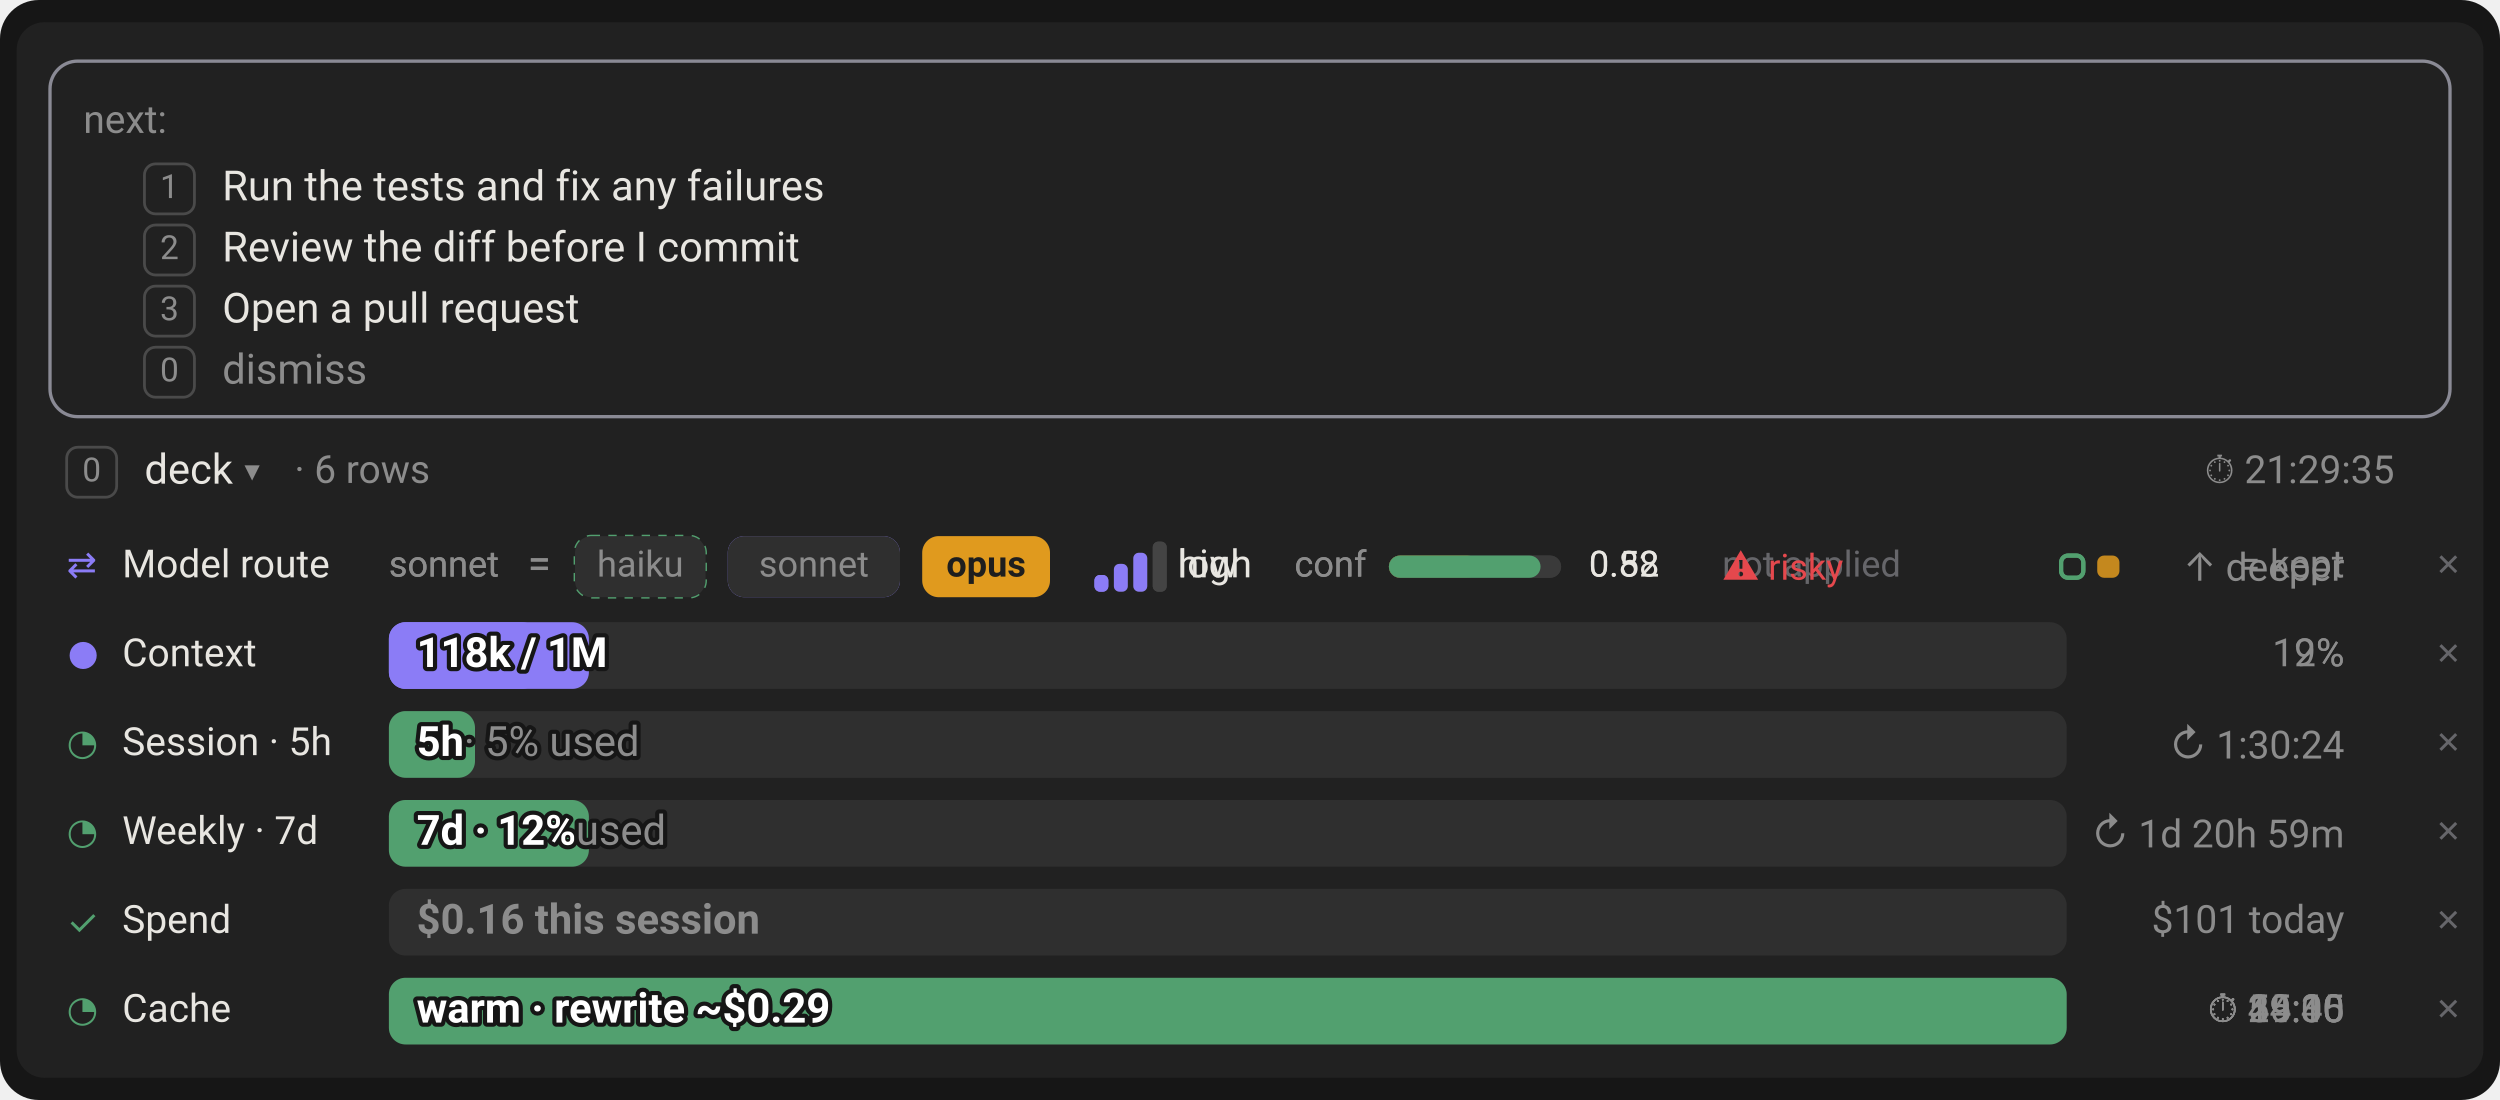
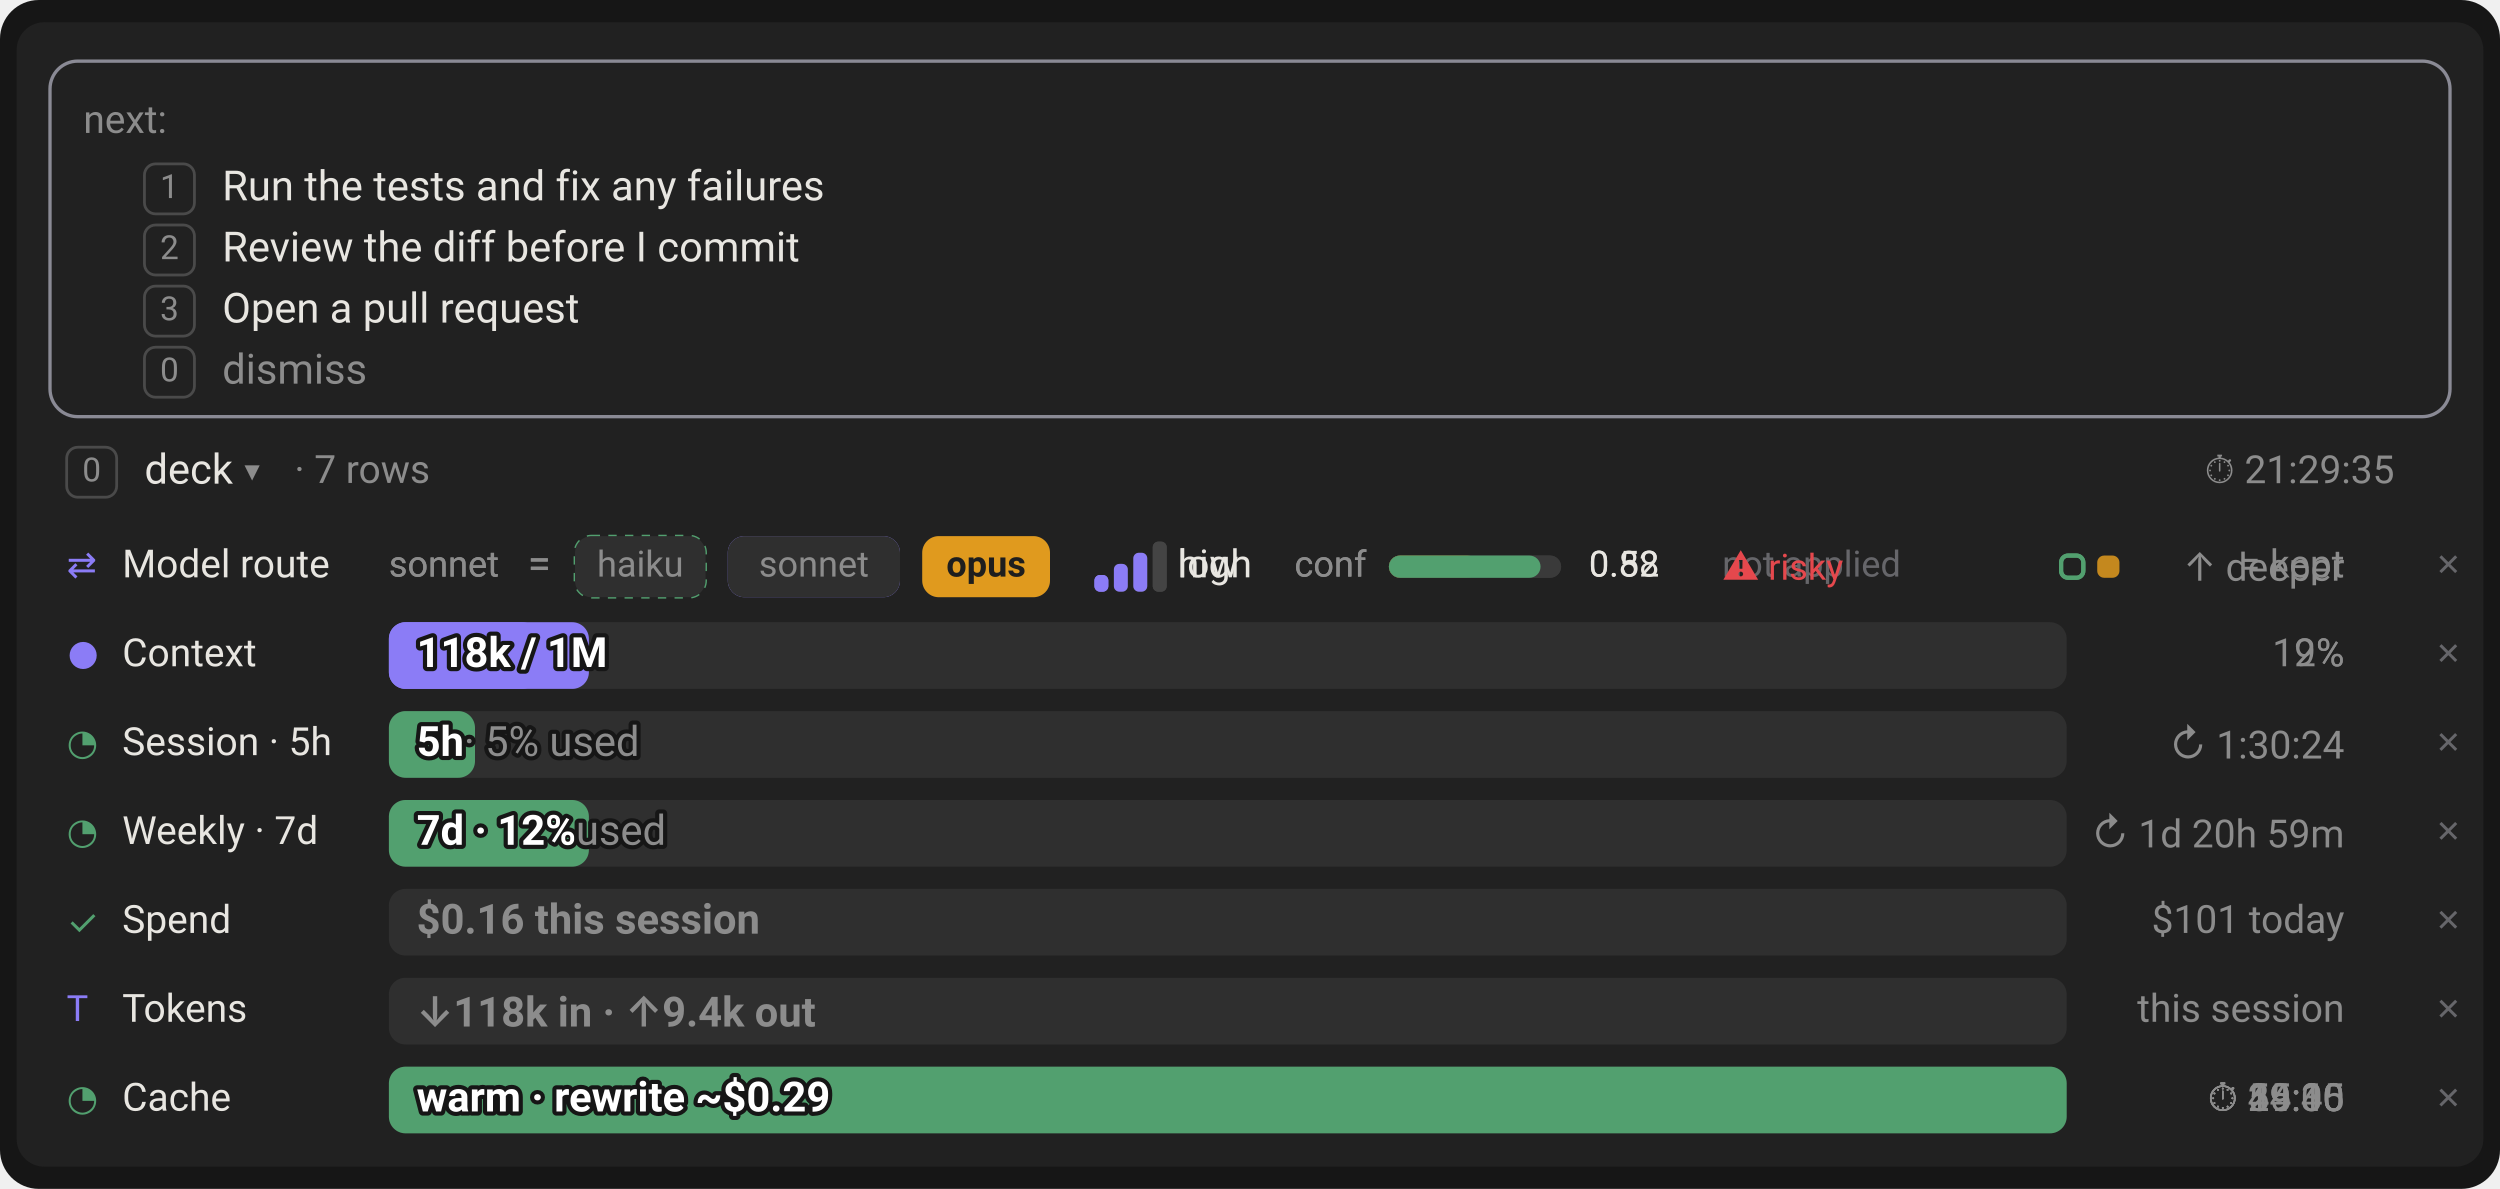
- <svg xmlns="http://www.w3.org/2000/svg" viewBox="0 0 900 396" width="900" height="396" role="img" aria-label="Animation: the cockpit panel in Claude Code Desktop. A box of three suggested next prompts sits above Deck. Deck shows the Jev model route with its effort and confidence, the context window, the 5-hour and 7-day limits, session spend, and a prompt-cache bar that drains while the route row changes from a low-effort sonnet decision to a high-effort opus one.">
+ <svg xmlns="http://www.w3.org/2000/svg" viewBox="0 0 900 428" width="900" height="428" role="img" aria-label="Animation: the cockpit panel in Claude Code Desktop. A box of three suggested next prompts sits above Deck. Deck shows the Jev model route with its effort and confidence, the context window, the 5-hour and 7-day limits, session spend, tokens in and out, and a prompt-cache bar that drains while the route row changes from a low-effort sonnet decision to a high-effort opus one.">
  <style>
text{font:15px ui-sans-serif,system-ui,-apple-system,"Segoe UI",Roboto,sans-serif;dominant-baseline:middle}
.panel0{animation:kpanel0 14s linear infinite}@keyframes kpanel0{0%,50.00%{opacity:1}50.01%,100%{opacity:0}}
.panel1{animation:kpanel1 14s linear infinite}@keyframes kpanel1{0%,50.00%{opacity:0}50.01%,100%{opacity:1}}
- .dr-panel{transform-origin:140px 364px;animation:dr-panel 14s linear infinite}@keyframes dr-panel{0%{transform:scaleX(1)}100%{transform:scaleX(.3)}}
+ .dr-panel{transform-origin:140px 396px;animation:dr-panel 14s linear infinite}@keyframes dr-panel{0%{transform:scaleX(1)}100%{transform:scaleX(.3)}}
.panel2{animation:kpanel2 14s linear infinite}@keyframes kpanel2{0%,25.00%{opacity:1}25.01%,100%{opacity:0}}
.panel3{animation:kpanel3 14s linear infinite}@keyframes kpanel3{0%,25.00%{opacity:0}25.01%,50.00%{opacity:1}50.01%,100%{opacity:0}}
.panel4{animation:kpanel4 14s linear infinite}@keyframes kpanel4{0%,50.00%{opacity:0}50.01%,75.00%{opacity:1}75.01%,100%{opacity:0}}
.panel5{animation:kpanel5 14s linear infinite}@keyframes kpanel5{0%,75.00%{opacity:0}75.01%,100%{opacity:1}}
.panel6{animation:kpanel6 14s linear infinite}@keyframes kpanel6{0%,50.00%{opacity:1}50.01%,100%{opacity:0}}
.panel7{animation:kpanel7 14s linear infinite}@keyframes kpanel7{0%,50.00%{opacity:0}50.01%,100%{opacity:1}}
@media (prefers-reduced-motion:reduce){.ph{animation:none;opacity:0}.last{opacity:1}.drain{animation:none;transform:scaleX(.1)}.still{animation:none}}
</style>
-   <rect width="900" height="396" rx="14" fill="#161616" />
-   <rect x="6" y="8" width="888" height="380" rx="10" fill="#212121" />
+   <rect width="900" height="428" rx="14" fill="#161616" />
+   <rect x="6" y="8" width="888" height="412" rx="10" fill="#212121" />
  <rect x="18" y="22" width="864" height="128" rx="10" fill="none" stroke="#8a8a95" stroke-width="1.2" />
  <text x="30" y="44" fill="#8c8c8c" style="font-size:14px;">next:</text>
  <rect x="52" y="59" width="18" height="18" rx="4" fill="none" stroke="#4a4a4a" />
  <text x="61" y="68" fill="#8c8c8c" text-anchor="middle" style="font-size:12px;">1</text>
  <text x="80" y="68" fill="#e8e6e1">Run the tests and fix any failures</text>
  <rect x="52" y="81" width="18" height="18" rx="4" fill="none" stroke="#4a4a4a" />
  <text x="61" y="90" fill="#8c8c8c" text-anchor="middle" style="font-size:12px;">2</text>
  <text x="80" y="90" fill="#e8e6e1">Review the diff before I commit</text>
  <rect x="52" y="103" width="18" height="18" rx="4" fill="none" stroke="#4a4a4a" />
  <text x="61" y="112" fill="#8c8c8c" text-anchor="middle" style="font-size:12px;">3</text>
  <text x="80" y="112" fill="#e8e6e1">Open a pull request</text>
  <rect x="52" y="125" width="18" height="18" rx="4" fill="none" stroke="#4a4a4a" />
  <text x="61" y="134" fill="#8c8c8c" text-anchor="middle" style="font-size:12px;">0</text>
  <text x="80" y="134" fill="#8c8c8c">dismiss</text>
  <rect x="24" y="161" width="18" height="18" rx="4" fill="none" stroke="#4a4a4a" />
  <text x="33" y="170" fill="#8c8c8c" text-anchor="middle" style="font-size:12px;">0</text>
  <text x="52" y="170" fill="#e8e6e1">deck</text>
  <text x="88" y="170" fill="#8c8c8c" style="font-size:11px;">▾</text>
-   <text x="106" y="170" fill="#8c8c8c" style="font-size:14px;">· 6 rows</text>
+   <text x="106" y="170" fill="#8c8c8c" style="font-size:14px;">· 7 rows</text>
  <text x="862" y="170" fill="#8c8c8c" text-anchor="end" style="font-size:14px;">⏱ 21:29:35</text>
  <text x="24" y="236" fill="#8B7CF6" style="font-size:13px;">●</text>
  <text x="44" y="236" fill="#e8e6e1" style="font-size:14px;">Context</text>
  <text x="886" y="236" fill="#66666a" text-anchor="end" style="font-size:11px;">✕</text>
  <rect x="140" y="224" width="604" height="24" rx="6" fill="#2f2f2f" />
  <g class="panel0 ph">
    <rect x="140" y="224" width="54" height="24" rx="6" fill="#8B7CF6" />
    <text x="150" y="236" fill="#fff" style="font-weight:600" stroke="#161616" stroke-width="3" paint-order="stroke" stroke-linejoin="round">92k / 1M</text>
    <text x="844" y="236" fill="#8c8c8c" text-anchor="end" style="font-size:14px;">9%</text>
  </g>
  <g class="panel1 ph last">
    <rect x="140" y="224" width="72" height="24" rx="6" fill="#8B7CF6" />
    <text x="150" y="236" fill="#fff" style="font-weight:600" stroke="#161616" stroke-width="3" paint-order="stroke" stroke-linejoin="round">118k / 1M</text>
    <text x="844" y="236" fill="#8c8c8c" text-anchor="end" style="font-size:14px;">12%</text>
  </g>
  <text x="24" y="268" fill="#52A06F" style="font-size:13px;">◔</text>
  <text x="44" y="268" fill="#e8e6e1" style="font-size:14px;">Session · 5h</text>
  <text x="886" y="268" fill="#66666a" text-anchor="end" style="font-size:11px;">✕</text>
  <rect x="140" y="256" width="604" height="24" rx="6" fill="#2f2f2f" />
  <rect x="140" y="256" width="31" height="24" rx="6" fill="#52A06F" />
  <text x="150" y="268" fill="#fff" style="font-weight:600" stroke="#161616" stroke-width="3" paint-order="stroke" stroke-linejoin="round">5h<tspan fill="#8c8c8c" style="font-weight:400"> · 5% used</tspan>
  </text>
  <text x="844" y="268" fill="#8c8c8c" text-anchor="end" style="font-size:14px;">↻ 1:30:24</text>
  <text x="24" y="300" fill="#52A06F" style="font-size:13px;">◔</text>
  <text x="44" y="300" fill="#e8e6e1" style="font-size:14px;">Weekly · 7d</text>
  <text x="886" y="300" fill="#66666a" text-anchor="end" style="font-size:11px;">✕</text>
  <rect x="140" y="288" width="604" height="24" rx="6" fill="#2f2f2f" />
  <rect x="140" y="288" width="72" height="24" rx="6" fill="#52A06F" />
  <text x="150" y="300" fill="#fff" style="font-weight:600" stroke="#161616" stroke-width="3" paint-order="stroke" stroke-linejoin="round">7d · 12%<tspan fill="#8c8c8c" style="font-weight:400"> used</tspan>
  </text>
  <text x="844" y="300" fill="#8c8c8c" text-anchor="end" style="font-size:14px;">↻ 1d 20h 59m</text>
  <text x="24" y="332" fill="#52A06F" style="font-size:13px;">✓</text>
  <text x="44" y="332" fill="#e8e6e1" style="font-size:14px;">Spend</text>
  <text x="886" y="332" fill="#66666a" text-anchor="end" style="font-size:11px;">✕</text>
  <rect x="140" y="320" width="604" height="24" rx="6" fill="#2f2f2f" />
  <text x="150" y="332" fill="#8c8c8c" style="font-weight:600">$0.16 this session</text>
  <text x="844" y="332" fill="#8c8c8c" text-anchor="end" style="font-size:14px;">$101 today</text>
-   <text x="24" y="364" fill="#52A06F" style="font-size:13px;">◔</text>
-   <text x="44" y="364" fill="#e8e6e1" style="font-size:14px;">Cache</text>
+   <text x="24" y="364" fill="#8B7CF6" style="font-size:13px;">T</text>
+   <text x="44" y="364" fill="#e8e6e1" style="font-size:14px;">Tokens</text>
  <text x="886" y="364" fill="#66666a" text-anchor="end" style="font-size:11px;">✕</text>
  <rect x="140" y="352" width="604" height="24" rx="6" fill="#2f2f2f" />
+   <text x="150" y="364" fill="#8c8c8c" style="font-weight:600">↓118k in · ↑9.4k out</text>
+   <text x="844" y="364" fill="#8c8c8c" text-anchor="end" style="font-size:14px;">this session</text>
+   <text x="24" y="396" fill="#52A06F" style="font-size:13px;">◔</text>
+   <text x="44" y="396" fill="#e8e6e1" style="font-size:14px;">Cache</text>
+   <text x="886" y="396" fill="#66666a" text-anchor="end" style="font-size:11px;">✕</text>
+   <rect x="140" y="384" width="604" height="24" rx="6" fill="#2f2f2f" />
  <g class="drain dr-panel">
-     <rect x="140" y="352" width="604" height="24" rx="6" fill="#52A06F" />
+     <rect x="140" y="384" width="604" height="24" rx="6" fill="#52A06F" />
  </g>
-   <text x="150" y="364" fill="#fff" style="font-weight:600" stroke="#161616" stroke-width="3" paint-order="stroke" stroke-linejoin="round">warm · rewrite ~$0.29</text>
+   <text x="150" y="396" fill="#fff" style="font-weight:600" stroke="#161616" stroke-width="3" paint-order="stroke" stroke-linejoin="round">warm · rewrite ~$0.29</text>
  <g class="panel2 ph">
-     <text x="844" y="364" fill="#8c8c8c" text-anchor="end" style="font-size:14px;">⏱ 59:30</text>
+     <text x="844" y="396" fill="#8c8c8c" text-anchor="end" style="font-size:14px;">⏱ 59:30</text>
  </g>
  <g class="panel3 ph">
-     <text x="844" y="364" fill="#8c8c8c" text-anchor="end" style="font-size:14px;">⏱ 44:10</text>
+     <text x="844" y="396" fill="#8c8c8c" text-anchor="end" style="font-size:14px;">⏱ 44:10</text>
  </g>
  <g class="panel4 ph">
-     <text x="844" y="364" fill="#8c8c8c" text-anchor="end" style="font-size:14px;">⏱ 29:40</text>
+     <text x="844" y="396" fill="#8c8c8c" text-anchor="end" style="font-size:14px;">⏱ 29:40</text>
  </g>
  <g class="panel5 ph last">
-     <text x="844" y="364" fill="#8c8c8c" text-anchor="end" style="font-size:14px;">⏱ 15:05</text>
+     <text x="844" y="396" fill="#8c8c8c" text-anchor="end" style="font-size:14px;">⏱ 15:05</text>
  </g>
  <text x="24" y="204" fill="#8B7CF6" style="font-size:13px;">⇄</text>
  <text x="44" y="204" fill="#e8e6e1" style="font-size:14px;">Model route</text>
  <text x="886" y="204" fill="#66666a" text-anchor="end" style="font-size:11px;">✕</text>
  <g class="panel6 ph">
    <text x="140" y="204" fill="#8c8c8c" style="font-size:13px;">sonnet</text>
    <text x="190" y="204" fill="#8c8c8c">=</text>
    <rect x="207" y="193" width="47" height="22" rx="6" fill="none" stroke="#52A06F" stroke-dasharray="3 3" />
    <text x="230.5" y="204" fill="#8c8c8c" text-anchor="middle" style="font-size:13px;font-weight:400">haiku</text>
    <rect x="262" y="193" width="62" height="22" rx="6" fill="#8B7CF6" />
    <text x="293" y="204" fill="#fff" text-anchor="middle" style="font-size:13px;font-weight:600">sonnet</text>
    <rect x="332" y="193" width="46" height="22" rx="6" fill="#2f2f2f" />
    <text x="355" y="204" fill="#8c8c8c" text-anchor="middle" style="font-size:13px;font-weight:400">opus</text>
    <rect x="394" y="207" width="5" height="6" rx="2" fill="#8B7CF6" />
    <rect x="401" y="203" width="5" height="10" rx="2" fill="#444" />
    <rect x="408" y="199" width="5" height="14" rx="2" fill="#444" />
    <rect x="415" y="195" width="5" height="18" rx="2" fill="#444" />
    <text x="424" y="204" fill="#e8e6e1" style="font-size:14px;">low</text>
    <text x="466" y="204" fill="#8c8c8c" style="font-size:13px;">conf</text>
    <rect x="500" y="200" width="62" height="8" rx="4" fill="#3a3a3a" />
    <rect x="500" y="200" width="32.2" height="8" rx="4" fill="#E09A1E" />
    <text x="572" y="204" fill="#e8e6e1" style="font-size:13px;">0.52</text>
    <text x="620" y="204" fill="#66666a" style="font-size:13px;">not applied</text>
    <rect x="742" y="200" width="8" height="8" rx="2.5" fill="none" stroke="#52A06F" stroke-width="1.5" />
    <text x="844" y="204" fill="#8c8c8c" text-anchor="end" style="font-size:14px;">= kept</text>
  </g>
  <g class="panel7 ph last">
    <text x="140" y="204" fill="#8c8c8c" style="font-size:13px;">sonnet</text>
    <text x="190" y="204" fill="#8c8c8c">=</text>
    <rect x="207" y="193" width="47" height="22" rx="6" fill="#2f2f2f" />
    <text x="230.5" y="204" fill="#8c8c8c" text-anchor="middle" style="font-size:13px;font-weight:400">haiku</text>
    <rect x="262" y="193" width="62" height="22" rx="6" fill="#2f2f2f" />
    <text x="293" y="204" fill="#8c8c8c" text-anchor="middle" style="font-size:13px;font-weight:400">sonnet</text>
    <rect x="332" y="193" width="46" height="22" rx="6" fill="#E09A1E" />
    <text x="355" y="204" fill="#1e1e1e" text-anchor="middle" style="font-size:13px;font-weight:600">opus</text>
    <rect x="394" y="207" width="5" height="6" rx="2" fill="#8B7CF6" />
    <rect x="401" y="203" width="5" height="10" rx="2" fill="#8B7CF6" />
    <rect x="408" y="199" width="5" height="14" rx="2" fill="#8B7CF6" />
    <rect x="415" y="195" width="5" height="18" rx="2" fill="#444" />
    <text x="424" y="204" fill="#e8e6e1" style="font-size:14px;">high</text>
    <text x="466" y="204" fill="#8c8c8c" style="font-size:13px;">conf</text>
    <rect x="500" y="200" width="62" height="8" rx="4" fill="#3a3a3a" />
    <rect x="500" y="200" width="54.6" height="8" rx="4" fill="#52A06F" />
    <text x="572" y="204" fill="#e8e6e1" style="font-size:13px;">0.88</text>
    <text x="620" y="204" fill="#E5484D" style="font-size:13px;">⚠ risky</text>
    <rect x="742" y="200" width="8" height="8" rx="2.5" fill="none" stroke="#52A06F" stroke-width="1.5" />
    <rect x="755" y="200" width="8" height="8" rx="2.5" fill="#E09A1E" fill-opacity=".85" />
    <text x="844" y="204" fill="#8c8c8c" text-anchor="end" style="font-size:14px;">↑ deeper</text>
  </g>
</svg>
